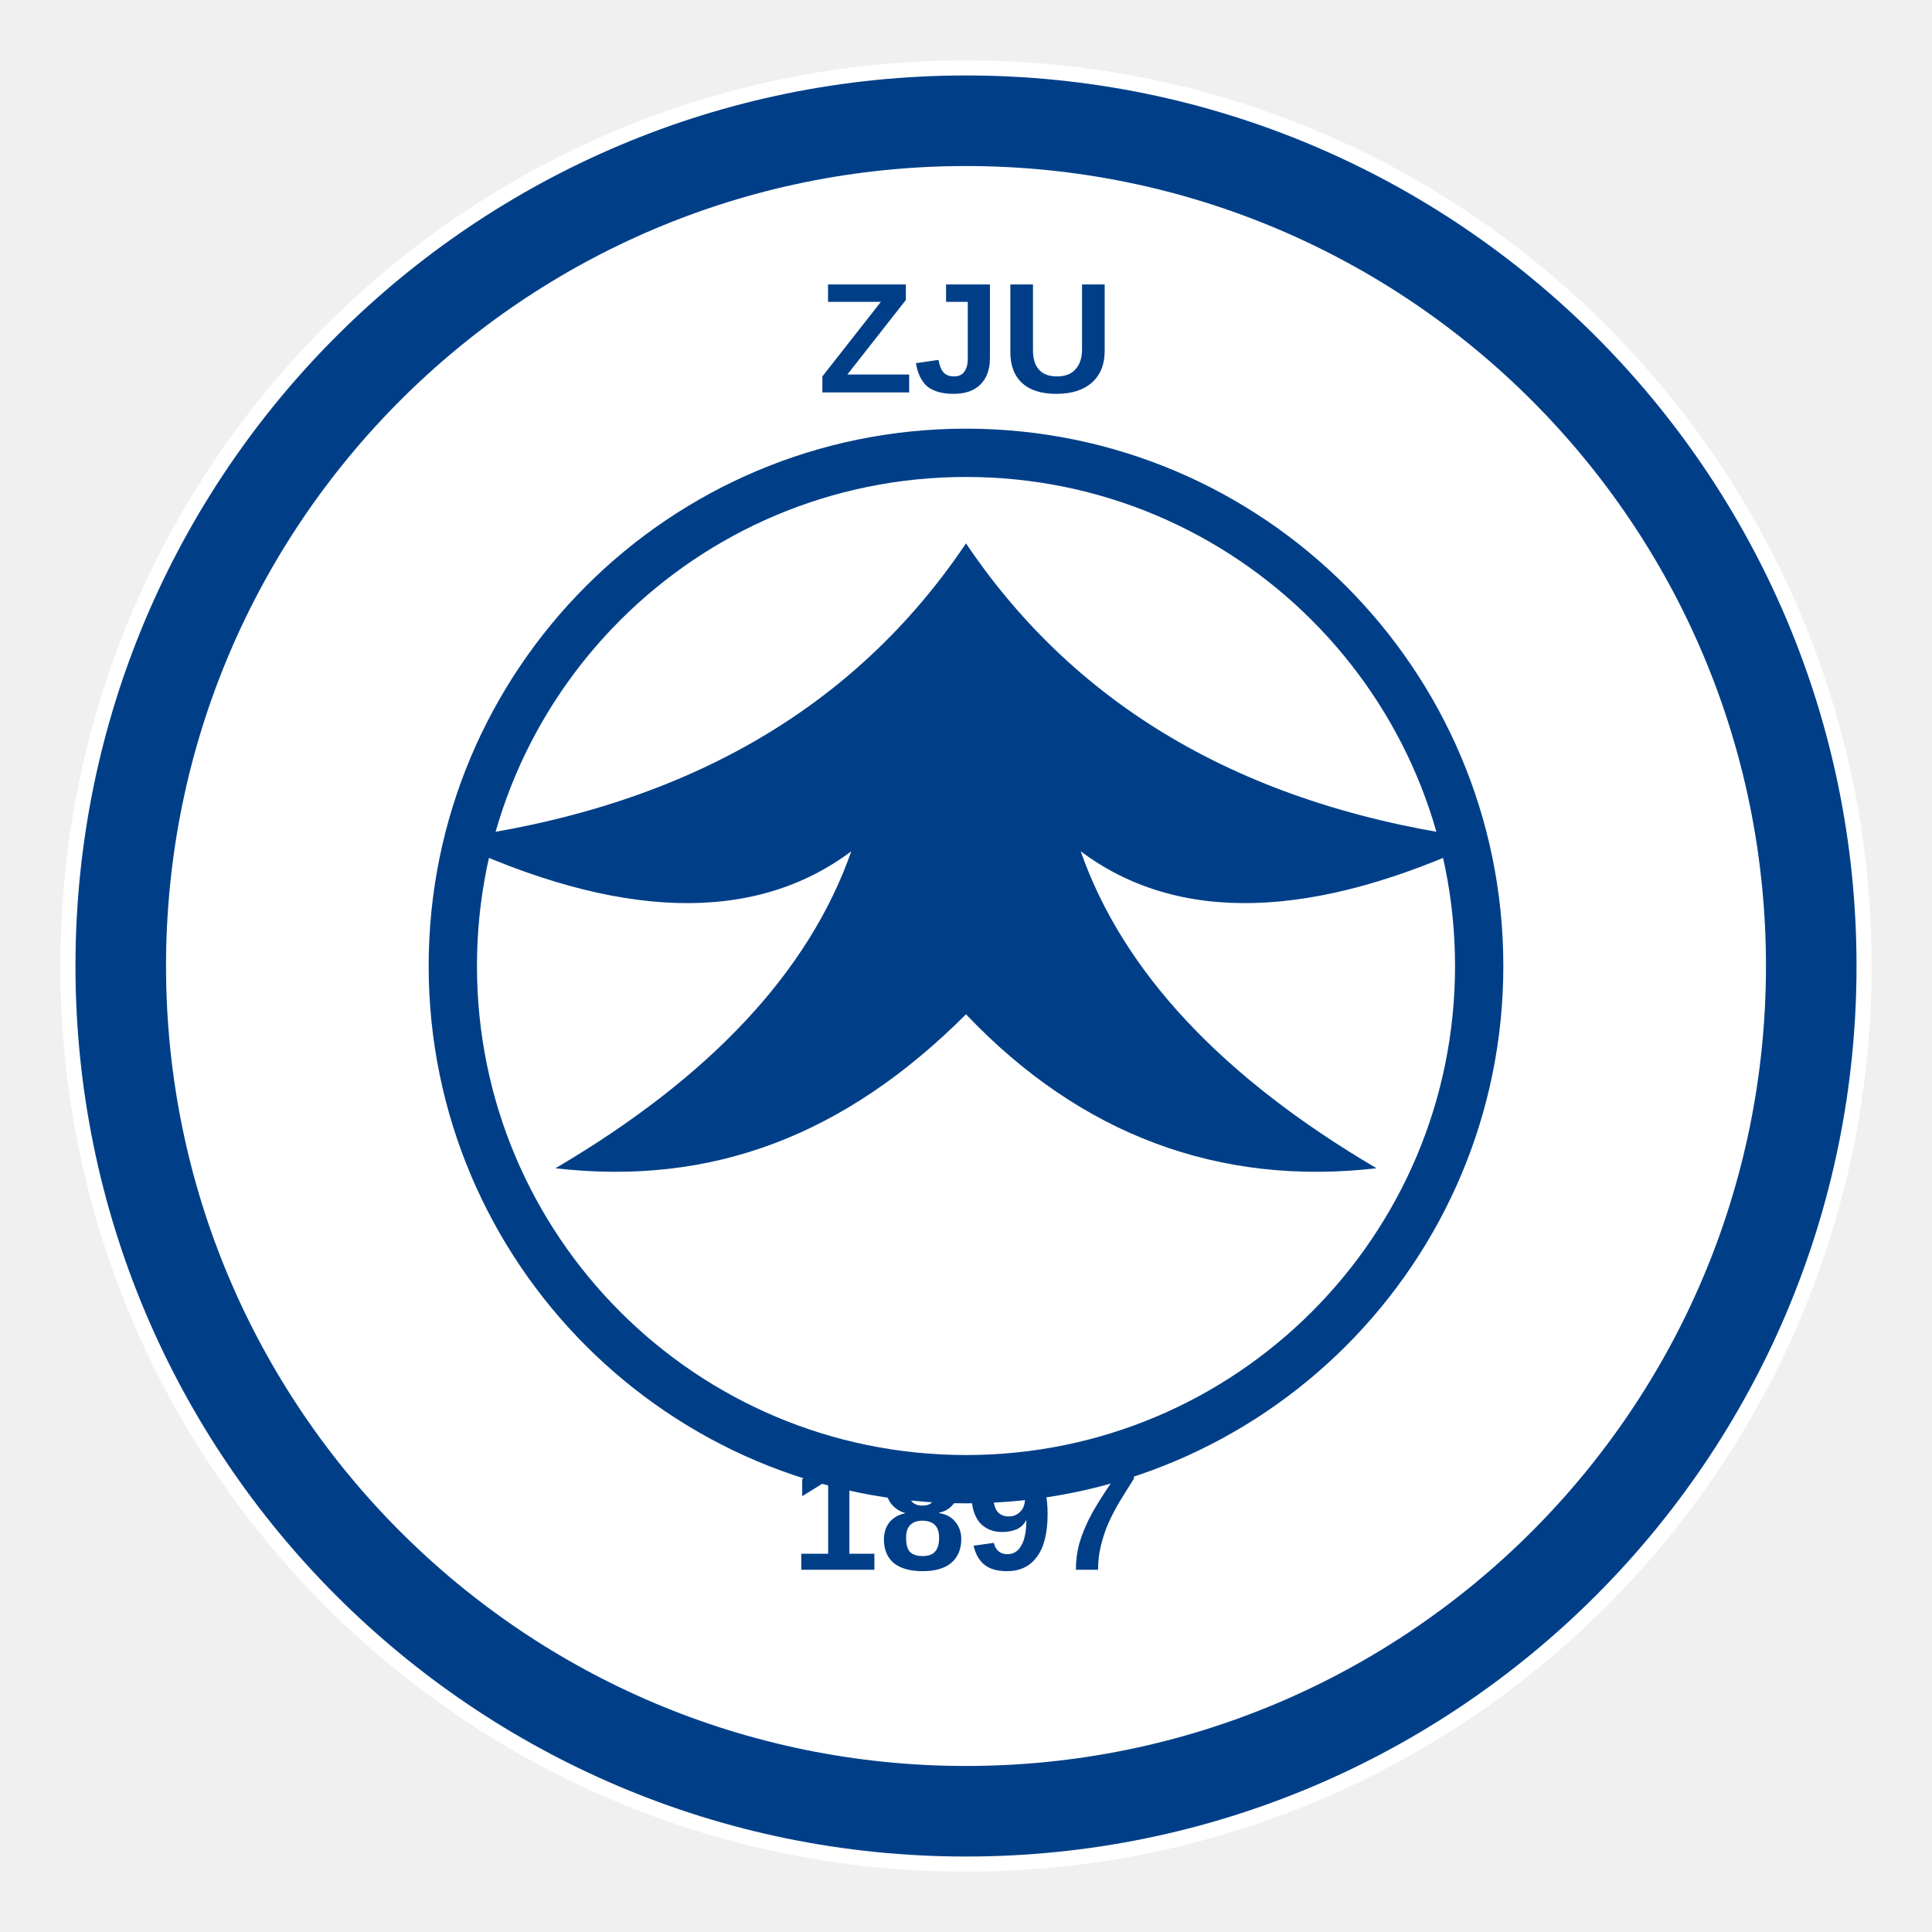
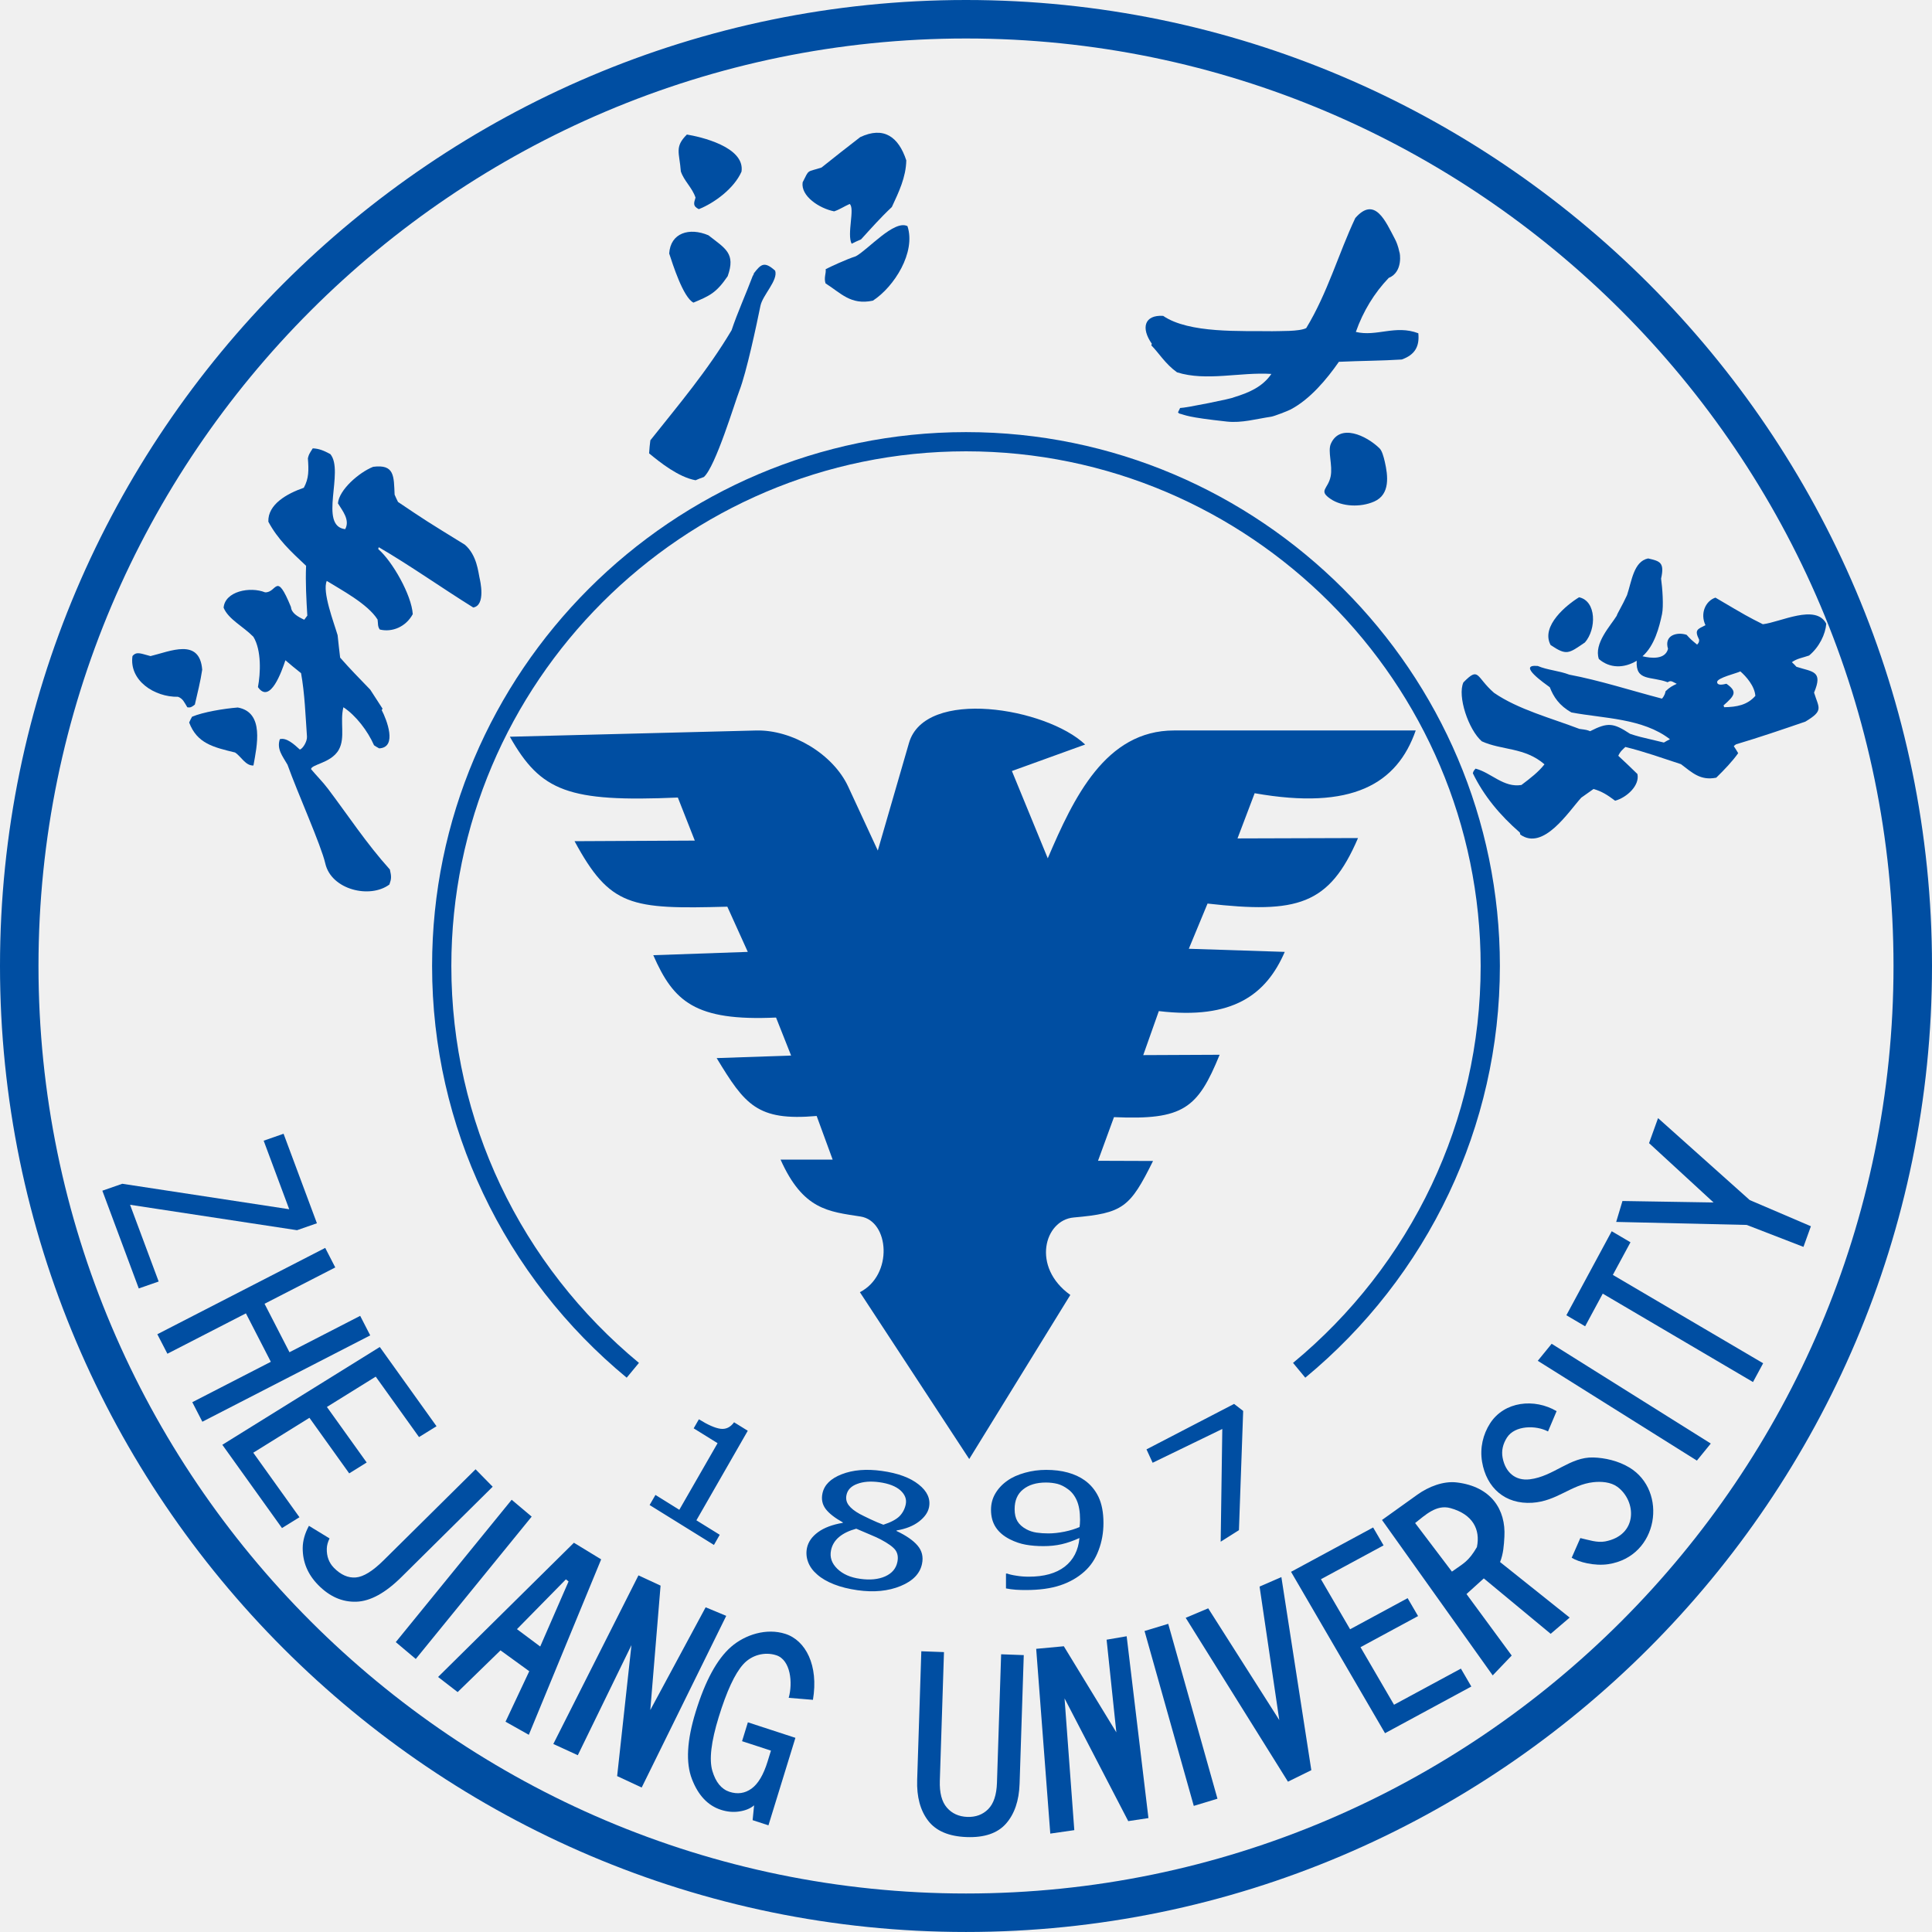
- <svg xmlns="http://www.w3.org/2000/svg" viewBox="0 0 64 64" role="img" aria-labelledby="title desc">
-   <circle cx="32" cy="32" r="30" fill="#fff" />
-   <circle cx="32" cy="32" r="28" fill="none" stroke="#003f88" stroke-width="3" />
-   <circle cx="32" cy="32" r="17" fill="none" stroke="#003f88" stroke-width="1.6" />
-   <path d="M32 18c-3.7 5.5-9.4 8.8-17.2 9.8 5.7 2.7 10.2 2.8 13.4.4-1.4 4-4.7 7.5-9.8 10.5 5.2.6 9.6-1.1 13.6-5.1 3.8 4 8.4 5.7 13.6 5.1-5.1-3-8.4-6.5-9.8-10.5 3.2 2.4 7.7 2.3 13.4-.4-7.8-1-13.5-4.3-17.2-9.8z" fill="#003f88" />
-   <text x="32" y="13" text-anchor="middle" font-family="Arial, sans-serif" font-size="5.2" font-weight="700" fill="#003f88">ZJU</text>
-   <text x="32" y="52" text-anchor="middle" font-family="Arial, sans-serif" font-size="5.2" font-weight="700" fill="#003f88">1897</text>
+ <svg xmlns="http://www.w3.org/2000/svg" width="88" height="88" viewBox="0 0 88 88" fill="none">
+   <path d="M44 0C68.235 0 88 19.765 88 43.999C88 68.234 68.235 87.999 44 87.999C19.766 87.999 0 68.234 0 43.999C0 19.765 19.766 0 44 0ZM44 1.753C20.732 1.753 1.753 20.731 1.753 43.999C1.753 67.269 20.732 86.246 44 86.246C67.269 86.246 86.247 67.269 86.247 43.999C86.247 20.731 67.269 1.753 44 1.753Z" fill="#004EA2" />
+   <path d="M28.545 62.752C25.79 60.477 23.541 57.608 21.998 54.342C20.512 51.199 19.681 47.692 19.681 43.999C19.681 30.606 30.605 19.682 44 19.682C57.394 19.682 68.318 30.606 68.318 43.999C68.318 47.692 67.486 51.2 66.001 54.342C64.458 57.608 62.209 60.477 59.454 62.752L58.896 62.078C61.553 59.883 63.723 57.115 65.21 53.969C66.641 50.942 67.442 47.562 67.442 43.999C67.442 31.088 56.912 20.557 44 20.557C31.088 20.557 20.558 31.088 20.558 43.999C20.558 47.562 21.359 50.942 22.789 53.969C24.276 57.115 26.446 59.882 29.103 62.078L28.545 62.752Z" fill="#004EA2" />
+   <path fill-rule="evenodd" clip-rule="evenodd" d="M44.147 66.457L39.167 58.858C40.697 58.071 40.507 55.615 39.197 55.411C37.739 55.183 36.578 55.113 35.554 52.82H37.927L37.198 50.831C34.484 51.069 33.93 50.315 32.643 48.195L36.034 48.079L35.348 46.348C31.653 46.52 30.678 45.614 29.756 43.508L34.061 43.357L33.129 41.298C28.72 41.421 27.787 41.297 26.17 38.315L31.647 38.288L30.875 36.327C25.883 36.542 24.636 36.054 23.223 33.557L34.444 33.273C36.079 33.232 37.946 34.346 38.634 35.83L39.983 38.741L41.403 33.841C42.135 31.316 47.652 32.232 49.428 33.912L46.091 35.119L47.724 39.095C48.907 36.326 50.357 33.272 53.476 33.272H64.484C63.637 35.704 61.593 36.917 57.148 36.13L56.367 38.189L61.856 38.172C60.543 41.235 59.085 41.62 55.002 41.156L54.149 43.215L58.519 43.357C57.678 45.298 56.157 46.458 52.783 46.054L52.073 48.059L55.553 48.043C54.555 50.482 53.911 51.026 50.74 50.884L50.013 52.872L52.519 52.881C51.466 55.004 51.154 55.256 48.905 55.455C47.568 55.574 46.972 57.714 48.752 58.983L44.147 66.457Z" fill="#004EA2" />
+   <path fill-rule="evenodd" clip-rule="evenodd" d="M6.321 58.687L4.662 54.235L5.569 53.919L13.173 55.079L12.01 51.957L12.916 51.641L14.435 55.718L13.529 56.034L5.924 54.876L7.227 58.371L6.321 58.687Z" fill="#004EA2" />
+   <path fill-rule="evenodd" clip-rule="evenodd" d="M9.217 64.758L8.759 63.868L12.336 62.028L11.201 59.822L7.625 61.661L7.166 60.773L14.813 56.84L15.271 57.73L12.05 59.385L13.185 61.592L16.406 59.935L16.863 60.825L9.217 64.758Z" fill="#004EA2" />
+   <path fill-rule="evenodd" clip-rule="evenodd" d="M12.844 69.601L10.127 65.808L17.299 61.354L19.883 64.963L19.086 65.457L17.114 62.704L14.89 64.085L16.702 66.615L15.906 67.11L14.094 64.579L11.536 66.169L13.64 69.108L12.844 69.601Z" fill="#004EA2" />
+   <path fill-rule="evenodd" clip-rule="evenodd" d="M18.938 75.564L18.027 74.796L23.306 68.312L24.217 69.08L18.938 75.564Z" fill="#004EA2" />
+   <path fill-rule="evenodd" clip-rule="evenodd" d="M23.026 78.421L24.107 76.122L22.797 75.172L20.845 77.072L19.954 76.384L26.141 70.27L27.382 71.027L24.087 79.018L23.026 78.421ZM24.606 74.997L25.897 72.034L25.777 71.937L23.547 74.206L24.606 74.997Z" fill="#004EA2" />
+   <path fill-rule="evenodd" clip-rule="evenodd" d="M29.228 81.419L28.11 80.899L28.762 74.933L26.318 79.948L25.203 79.436L29.081 71.756L30.088 72.223L29.62 77.891L32.141 73.21L33.079 73.6L29.228 81.419Z" fill="#004EA2" />
+   <path fill-rule="evenodd" clip-rule="evenodd" d="M35.002 83.141L34.281 82.906L34.348 82.23C34.18 82.375 33.955 82.467 33.677 82.509C33.398 82.552 33.12 82.526 32.837 82.434C32.24 82.241 31.8 81.773 31.516 81.032C31.23 80.29 31.287 79.27 31.687 77.972C32.124 76.553 32.662 75.566 33.302 75.009C33.94 74.455 34.911 74.145 35.77 74.42C36.694 74.715 37.294 75.852 37.028 77.425L35.924 77.334C36.115 76.661 36.018 75.61 35.36 75.395C34.827 75.222 34.229 75.386 33.849 75.811C33.468 76.236 33.098 77.036 32.735 78.215C32.391 79.332 32.295 80.147 32.447 80.662C32.599 81.178 32.861 81.495 33.228 81.615C33.596 81.735 33.931 81.686 34.232 81.468C34.532 81.251 34.776 80.839 34.962 80.237L35.116 79.738L33.8 79.309L34.065 78.449L36.23 79.156L35.002 83.141Z" fill="#004EA2" />
+   <path fill-rule="evenodd" clip-rule="evenodd" d="M46.441 81.246C46.416 82.021 46.208 82.627 45.821 83.066C45.433 83.504 44.834 83.706 44.027 83.676C43.219 83.646 42.635 83.398 42.277 82.932C41.919 82.465 41.75 81.845 41.776 81.071L41.965 75.213L42.997 75.251L42.808 81.109C42.79 81.658 42.897 82.066 43.128 82.333C43.359 82.601 43.669 82.742 44.057 82.758C44.446 82.771 44.764 82.653 45.011 82.404C45.258 82.155 45.392 81.757 45.41 81.208L45.6 75.35L46.631 75.388L46.441 81.246Z" fill="#004EA2" />
+   <path fill-rule="evenodd" clip-rule="evenodd" d="M52.31 82.811L51.39 82.95L48.489 77.359L48.933 83.361L47.839 83.518L47.197 75.102L48.456 74.985L50.848 78.906L50.404 74.686L51.318 74.529L52.31 82.811Z" fill="#004EA2" />
+   <path fill-rule="evenodd" clip-rule="evenodd" d="M55.454 81.929L54.375 82.256L52.132 74.29L53.211 73.963L55.454 81.929Z" fill="#004EA2" />
+   <path fill-rule="evenodd" clip-rule="evenodd" d="M58.365 71.834L59.729 80.629L58.665 81.153L54.007 73.689L55.032 73.257L58.27 78.347L57.372 72.266L58.365 71.834Z" fill="#004EA2" />
+   <path fill-rule="evenodd" clip-rule="evenodd" d="M67.017 76.819L63.086 78.945L58.805 71.594L62.544 69.574L63.02 70.39L60.167 71.931L61.495 74.211L64.115 72.794L64.591 73.61L61.969 75.027L63.496 77.649L66.542 76.003L67.017 76.819Z" fill="#004EA2" />
+   <path fill-rule="evenodd" clip-rule="evenodd" d="M71.496 73.679L70.631 74.418L67.585 71.894L66.797 72.607L68.856 75.407L67.991 76.312L62.948 69.233L64.556 68.082C65.07 67.713 65.746 67.45 66.354 67.523C67.924 67.71 68.595 68.767 68.523 69.998C68.501 70.385 68.479 70.764 68.326 71.149L71.496 73.679ZM66.062 68.692C65.422 68.517 64.918 69.012 64.457 69.372L66.133 71.585C66.645 71.216 66.884 71.136 67.271 70.468C67.439 69.665 67.08 68.97 66.062 68.692Z" fill="#004EA2" />
+   <path fill-rule="evenodd" clip-rule="evenodd" d="M74.216 66.843C75.974 67.899 75.564 70.896 73.254 71.246C72.632 71.34 71.902 71.152 71.588 70.953L71.982 70.057C72.363 70.142 72.749 70.279 73.114 70.21C74.611 69.925 74.545 68.37 73.672 67.725C73.368 67.501 72.932 67.472 72.572 67.512C71.562 67.625 70.915 68.379 69.791 68.449C68.563 68.526 67.707 67.777 67.506 66.581C67.4 65.947 67.552 65.332 67.867 64.839C68.517 63.821 69.896 63.683 70.901 64.276L70.51 65.201C69.967 64.912 69.002 64.913 68.639 65.481C68.45 65.779 68.384 66.083 68.441 66.393C68.567 67.068 69.028 67.46 69.678 67.381C70.769 67.249 71.507 66.351 72.58 66.386C73.092 66.403 73.699 66.532 74.216 66.843Z" fill="#004EA2" />
+   <path fill-rule="evenodd" clip-rule="evenodd" d="M77.924 65.751L77.291 66.528L70.043 61.983L70.676 61.207L77.924 65.751Z" fill="#004EA2" />
+   <path fill-rule="evenodd" clip-rule="evenodd" d="M74.266 56.584L73.463 58.07L80.309 62.095L79.847 62.95L73.003 58.924L72.201 60.411L71.346 59.908L73.411 56.081L74.266 56.584Z" fill="#004EA2" />
+   <path fill-rule="evenodd" clip-rule="evenodd" d="M75.522 50.929L79.697 54.661L82.484 55.854L82.145 56.794L79.562 55.794L73.615 55.657L73.901 54.704L78.05 54.771L75.112 52.068L75.522 50.929Z" fill="#004EA2" />
+   <path fill-rule="evenodd" clip-rule="evenodd" d="M18.298 71.82C17.56 72.555 16.87 72.935 16.231 72.956C15.591 72.977 15.013 72.724 14.492 72.193C14.017 71.71 13.783 71.148 13.788 70.504C13.791 70.178 13.886 69.843 14.071 69.499L15.011 70.073C14.931 70.236 14.889 70.391 14.885 70.54C14.876 70.89 14.984 71.182 15.209 71.412C15.527 71.735 15.86 71.88 16.208 71.851C16.557 71.822 16.981 71.559 17.482 71.061L21.661 66.924L22.441 67.718L18.298 71.82Z" fill="#004EA2" />
+   <path fill-rule="evenodd" clip-rule="evenodd" d="M32.519 70.37L29.589 68.552L29.855 68.092L30.942 68.769L32.685 65.735L31.596 65.059L31.833 64.647C32.245 64.902 32.573 65.047 32.819 65.079C33.063 65.11 33.269 65.013 33.436 64.783L34.06 65.169L31.72 69.248L32.783 69.907L32.519 70.37ZM41.256 68.518C41.303 68.285 41.222 68.075 41.013 67.884C40.801 67.697 40.482 67.572 40.053 67.513C39.659 67.459 39.325 67.484 39.047 67.589C38.767 67.691 38.603 67.861 38.555 68.1C38.52 68.273 38.555 68.426 38.659 68.563C38.761 68.7 38.931 68.833 39.167 68.963C39.272 69.017 39.43 69.098 39.646 69.199C39.86 69.299 40.056 69.384 40.237 69.449C40.582 69.338 40.826 69.205 40.973 69.06C41.118 68.91 41.213 68.729 41.256 68.518ZM40.875 71.143C40.919 70.927 40.888 70.751 40.786 70.606C40.68 70.462 40.456 70.3 40.112 70.118C39.998 70.058 39.845 69.987 39.653 69.908C39.46 69.828 39.242 69.735 39.001 69.63C38.677 69.718 38.416 69.843 38.22 70.007C38.022 70.172 37.9 70.377 37.852 70.615C37.788 70.93 37.883 71.206 38.135 71.453C38.386 71.698 38.734 71.854 39.177 71.913C39.63 71.978 40.011 71.939 40.319 71.802C40.629 71.663 40.814 71.444 40.875 71.143ZM39.059 72.432C38.66 72.375 38.304 72.288 37.991 72.165C37.679 72.043 37.423 71.895 37.221 71.716C37.024 71.546 36.886 71.358 36.808 71.148C36.73 70.941 36.713 70.731 36.755 70.514C36.813 70.233 36.981 69.992 37.262 69.787C37.542 69.583 37.917 69.443 38.388 69.364L38.392 69.344C38.026 69.14 37.767 68.938 37.61 68.734C37.457 68.529 37.406 68.296 37.46 68.032C37.539 67.637 37.835 67.345 38.343 67.149C38.854 66.95 39.461 66.901 40.163 66.998C40.896 67.1 41.456 67.305 41.846 67.617C42.236 67.924 42.392 68.274 42.315 68.657C42.267 68.89 42.116 69.106 41.859 69.304C41.6 69.503 41.261 69.64 40.837 69.71L40.834 69.733C41.273 69.941 41.594 70.162 41.794 70.398C41.996 70.634 42.062 70.912 41.997 71.227C41.907 71.673 41.583 72.011 41.022 72.241C40.462 72.472 39.807 72.538 39.059 72.432ZM49.195 69.22C49.195 68.862 49.145 68.569 49.047 68.345C48.948 68.121 48.812 67.947 48.637 67.825C48.484 67.711 48.326 67.632 48.167 67.589C48.008 67.55 47.833 67.527 47.641 67.527C47.206 67.527 46.86 67.632 46.603 67.839C46.343 68.046 46.215 68.344 46.215 68.739C46.215 68.963 46.256 69.142 46.342 69.288C46.427 69.432 46.564 69.558 46.758 69.66C46.89 69.731 47.043 69.782 47.212 69.808C47.38 69.833 47.563 69.845 47.757 69.845C47.983 69.845 48.229 69.817 48.489 69.765C48.752 69.711 48.978 69.64 49.173 69.555C49.178 69.518 49.184 69.473 49.188 69.413C49.193 69.356 49.195 69.294 49.195 69.22ZM45.139 68.769C45.139 68.496 45.205 68.249 45.336 68.027C45.47 67.801 45.65 67.607 45.882 67.445C46.099 67.288 46.367 67.17 46.686 67.081C47.002 66.993 47.321 66.951 47.649 66.951C48.012 66.951 48.342 66.99 48.636 67.072C48.931 67.152 49.187 67.271 49.402 67.424C49.675 67.618 49.885 67.871 50.036 68.183C50.185 68.498 50.261 68.893 50.261 69.373C50.261 69.808 50.188 70.223 50.04 70.611C49.894 71.004 49.679 71.327 49.393 71.582C49.089 71.855 48.724 72.066 48.297 72.208C47.87 72.352 47.344 72.424 46.718 72.424C46.578 72.424 46.427 72.421 46.268 72.41C46.109 72.398 45.96 72.378 45.821 72.35V71.674H45.875C45.964 71.708 46.101 71.742 46.29 71.77C46.476 71.802 46.668 71.816 46.861 71.816C47.554 71.816 48.099 71.665 48.495 71.361C48.891 71.055 49.115 70.62 49.168 70.055C48.885 70.183 48.617 70.277 48.361 70.336C48.102 70.396 47.824 70.424 47.524 70.424C47.23 70.424 46.965 70.402 46.724 70.359C46.483 70.317 46.24 70.234 45.998 70.113C45.713 69.968 45.5 69.786 45.356 69.567C45.211 69.345 45.139 69.081 45.139 68.769ZM56.625 64.266L56.432 69.697L55.6 70.223L55.674 65.088L52.501 66.627L52.221 66.017L56.211 63.946L56.625 64.266Z" fill="#004EA2" />
+   <path fill-rule="evenodd" clip-rule="evenodd" d="M60.615 22.732C60.029 22.338 60.491 22.288 60.609 21.699C60.71 21.193 60.466 20.558 60.619 20.212C61.032 19.282 62.221 19.824 62.834 20.419C62.944 20.524 63.019 20.784 63.076 21.033C63.218 21.653 63.333 22.516 62.597 22.842C61.963 23.124 61.124 23.075 60.615 22.732Z" fill="#004EA2" />
+   <path fill-rule="evenodd" clip-rule="evenodd" d="M53.708 18.834C53.691 18.817 53.673 18.8 53.656 18.783C53.689 18.714 53.722 18.643 53.752 18.584C53.983 18.588 56.183 18.144 56.199 18.096C56.869 17.895 57.505 17.626 57.91 17.032C56.495 16.94 54.946 17.38 53.612 16.959C53.07 16.57 52.789 16.08 52.441 15.73C52.452 15.699 52.457 15.678 52.464 15.658C51.959 14.937 52.125 14.336 52.979 14.387C54.168 15.198 56.536 15.063 57.951 15.086C58.275 15.073 59.181 15.107 59.497 14.944C60.473 13.338 60.973 11.536 61.732 9.931C62.628 8.907 63.112 10.085 63.545 10.903C63.6 11.008 63.682 11.199 63.741 11.482C63.762 11.488 63.925 12.387 63.255 12.658C62.606 13.335 62.09 14.17 61.757 15.119C62.704 15.348 63.559 14.782 64.603 15.18C64.66 15.76 64.466 16.157 63.847 16.375C62.946 16.434 61.996 16.432 60.984 16.48C60.436 17.269 59.666 18.195 58.772 18.658C58.642 18.725 58.035 18.96 57.903 18.98C57.218 19.081 56.562 19.276 55.885 19.202C54.016 18.998 54.027 18.912 53.708 18.834Z" fill="#004EA2" />
+   <path fill-rule="evenodd" clip-rule="evenodd" d="M31.683 21.875C30.913 21.736 30.072 21.07 29.566 20.65C29.58 20.449 29.595 20.249 29.623 20.055C30.925 18.419 32.235 16.872 33.323 15.041C33.589 14.241 33.983 13.375 34.283 12.574C34.301 12.557 34.342 12.474 34.335 12.453C34.666 12.022 34.818 11.892 35.307 12.329C35.451 12.765 34.738 13.437 34.637 13.93C34.462 14.793 34 16.966 33.678 17.794C33.473 18.321 32.594 21.253 32.06 21.727C31.925 21.772 31.803 21.823 31.683 21.875Z" fill="#004EA2" />
+   <path fill-rule="evenodd" clip-rule="evenodd" d="M39.76 13.694C38.75 13.912 38.299 13.346 37.603 12.908C37.517 12.648 37.636 12.448 37.608 12.261C37.844 12.139 38.533 11.819 38.979 11.673C39.519 11.392 40.727 9.993 41.334 10.3C41.727 11.494 40.726 13.066 39.76 13.694Z" fill="#004EA2" />
+   <path fill-rule="evenodd" clip-rule="evenodd" d="M31.586 13.784C31.116 13.547 30.639 12.025 30.481 11.547C30.54 10.607 31.398 10.347 32.268 10.717C33.043 11.325 33.516 11.537 33.145 12.58C32.617 13.352 32.323 13.472 31.586 13.784Z" fill="#004EA2" />
+   <path fill-rule="evenodd" clip-rule="evenodd" d="M38.791 11.102C38.565 10.659 38.95 9.485 38.701 9.291C38.469 9.39 38.244 9.545 37.995 9.627C37.318 9.493 36.467 8.933 36.559 8.304C36.872 7.684 36.733 7.856 37.419 7.631C38.001 7.163 38.587 6.706 39.183 6.245C40.249 5.744 40.925 6.224 41.28 7.304C41.267 8.067 40.939 8.75 40.622 9.43C40.112 9.909 39.667 10.411 39.22 10.903C39.068 10.965 38.93 11.033 38.791 11.102Z" fill="#004EA2" />
+   <path fill-rule="evenodd" clip-rule="evenodd" d="M31.83 9.527C31.54 9.381 31.61 9.243 31.68 9.001C31.53 8.545 31.154 8.242 31.011 7.806C30.948 6.952 30.714 6.696 31.287 6.128C31.87 6.223 33.942 6.681 33.775 7.817C33.441 8.583 32.533 9.25 31.83 9.527Z" fill="#004EA2" />
+   <path fill-rule="evenodd" clip-rule="evenodd" d="M17.737 40.288C16.853 40.95 15.092 40.529 14.818 39.334C14.624 38.49 13.553 36.114 13.095 34.831C12.865 34.431 12.597 34.123 12.746 33.669C13.043 33.582 13.393 33.898 13.658 34.142C13.791 34.103 13.998 33.772 13.982 33.547C13.915 32.611 13.881 31.587 13.713 30.662C13.47 30.468 13.228 30.273 13 30.074C12.842 30.549 12.307 32.099 11.749 31.297C11.869 30.665 11.916 29.62 11.542 29.006C11.07 28.524 10.406 28.212 10.185 27.681C10.247 26.93 11.389 26.706 12.074 26.98C12.621 27.005 12.569 25.981 13.253 27.648C13.277 27.923 13.55 28.084 13.858 28.228C13.904 28.166 13.951 28.104 13.998 28.041C13.955 27.321 13.909 26.537 13.942 25.771C13.241 25.114 12.654 24.57 12.223 23.763C12.193 22.974 13.07 22.483 13.838 22.217C14.074 21.785 14.063 21.418 14.024 20.874C14.069 20.699 14.069 20.699 14.245 20.422C14.514 20.431 14.741 20.517 15.047 20.685C15.694 21.461 14.495 23.957 15.723 24.103C15.953 23.681 15.596 23.262 15.393 22.927C15.439 22.318 16.348 21.518 16.998 21.262C17.976 21.137 17.936 21.688 17.974 22.53C18.024 22.645 18.074 22.758 18.129 22.863C19.404 23.721 19.404 23.721 21.174 24.811C21.724 25.285 21.784 26.07 21.84 26.307C21.875 26.457 22.132 27.574 21.556 27.671C20.106 26.768 18.661 25.744 17.253 24.925C17.237 24.954 17.231 24.988 17.23 25.012C17.866 25.558 18.745 27.096 18.801 27.974C18.487 28.549 17.872 28.811 17.299 28.674C17.192 28.528 17.226 28.397 17.198 28.22C16.754 27.505 15.515 26.854 14.884 26.46C14.666 26.951 15.208 28.354 15.378 28.932C15.414 29.276 15.451 29.619 15.493 29.954C15.93 30.454 16.378 30.91 16.863 31.412C17.044 31.697 17.234 31.987 17.424 32.278C17.409 32.307 17.398 32.326 17.387 32.345C17.612 32.778 18.114 34.048 17.271 34.087C17.185 34.04 17.108 33.998 17.037 33.946C16.747 33.29 16.21 32.587 15.641 32.214C15.475 32.883 15.737 33.593 15.435 34.143C15.25 34.48 14.888 34.649 14.63 34.756C14.357 34.871 14.184 34.93 14.166 35.031C14.414 35.329 14.698 35.61 14.936 35.924C15.879 37.174 16.681 38.407 17.758 39.605C17.838 39.944 17.825 40.036 17.737 40.288Z" fill="#004EA2" />
+   <path fill-rule="evenodd" clip-rule="evenodd" d="M11.544 34.868C11.186 34.884 10.991 34.467 10.71 34.276C9.72 34.035 8.978 33.867 8.616 32.91C8.654 32.819 8.7 32.732 8.748 32.646C9.249 32.434 10.194 32.276 10.831 32.226C12.056 32.446 11.702 33.983 11.544 34.868Z" fill="#004EA2" />
+   <path fill-rule="evenodd" clip-rule="evenodd" d="M8.875 32.093C8.673 32.257 8.63 32.221 8.533 32.217C8.394 31.992 8.336 31.824 8.11 31.738C7.028 31.758 5.877 30.993 6.034 29.884C6.223 29.651 6.438 29.781 6.856 29.884C7.758 29.666 9.094 29.044 9.21 30.503C9.132 31.038 8.991 31.584 8.875 32.093Z" fill="#004EA2" />
+   <path fill-rule="evenodd" clip-rule="evenodd" d="M70.628 29.38C70.164 28.514 71.374 27.538 71.925 27.205C72.719 27.374 72.722 28.653 72.192 29.262C71.445 29.772 71.359 29.871 70.628 29.38Z" fill="#004EA2" />
+   <path fill-rule="evenodd" clip-rule="evenodd" d="M69.248 38.013C69.237 37.975 69.235 37.944 69.227 37.921C68.319 37.133 67.584 36.247 67.086 35.221C67.118 35.117 67.118 35.117 67.21 35.01C67.92 35.193 68.488 35.889 69.299 35.755C69.719 35.438 70.072 35.166 70.349 34.814C69.45 34.032 68.407 34.182 67.494 33.766C66.885 33.236 66.374 31.706 66.656 31.082C67.387 30.341 67.212 30.826 68.052 31.558C69.159 32.317 70.635 32.702 71.94 33.2C72.276 33.246 72.276 33.246 72.428 33.305C73.236 32.893 73.485 32.922 74.249 33.425C74.621 33.547 74.621 33.547 75.788 33.822C75.877 33.77 75.966 33.717 76.063 33.671C74.826 32.712 73.046 32.728 71.578 32.451C71.022 32.141 70.761 31.74 70.591 31.303C70.371 31.14 69.077 30.247 70.043 30.334C70.498 30.527 70.979 30.54 71.481 30.73C72.862 30.99 74.296 31.455 75.701 31.822C75.83 31.673 75.852 31.548 75.864 31.485C76.053 31.301 76.18 31.238 76.374 31.147C76.15 31.039 76.115 30.979 75.959 31.075C75.195 30.788 74.493 31.046 74.55 30.097C73.97 30.447 73.32 30.447 72.825 30.016C72.589 29.305 73.362 28.499 73.64 28.046C73.65 27.968 73.887 27.594 74.109 27.107C74.327 26.456 74.412 25.574 75.069 25.436C75.612 25.561 75.825 25.615 75.66 26.355C75.721 26.785 75.78 27.604 75.703 27.972C75.578 28.564 75.362 29.412 74.814 29.892C75.208 29.988 75.848 30.052 75.976 29.555C75.784 28.925 76.394 28.774 76.822 28.915C77.015 29.126 77.015 29.126 77.302 29.362C77.395 29.255 77.387 29.247 77.394 29.139C77.169 28.683 77.315 28.664 77.681 28.476C77.427 27.936 77.689 27.368 78.136 27.221C79.582 28.073 79.582 28.073 80.296 28.433C81.103 28.338 82.709 27.49 83.184 28.41C83.147 28.885 82.87 29.47 82.402 29.858C82.13 29.955 81.853 29.99 81.617 30.162C81.691 30.226 81.759 30.299 81.825 30.371C82.547 30.608 83.054 30.541 82.628 31.547C82.848 32.26 83.08 32.36 82.232 32.869C81.219 33.218 80.129 33.589 79.074 33.903C79.037 33.928 79 33.955 78.972 33.987C79.04 34.091 79.11 34.195 79.172 34.306C78.918 34.665 78.55 35.055 78.173 35.422C77.455 35.565 77.089 35.204 76.566 34.807C75.685 34.52 74.915 34.24 74.032 34.023C73.923 34.131 73.798 34.225 73.711 34.425C74.001 34.691 74.292 34.973 74.582 35.255C74.696 35.774 74.099 36.327 73.567 36.472C73.199 36.196 72.964 36.049 72.584 35.937C72.4 36.066 72.215 36.195 72.024 36.333C71.445 36.969 70.3 38.768 69.248 38.013ZM78.534 32.213C78.523 32.174 78.514 32.152 78.505 32.13C79.008 31.684 79.158 31.511 78.637 31.144C78.493 31.178 78.218 31.244 78.213 31.066C78.207 30.874 79.13 30.661 79.271 30.581C79.535 30.81 79.922 31.248 79.954 31.696C79.588 32.115 79.106 32.204 78.534 32.213Z" fill="#004EA2" />
</svg>
